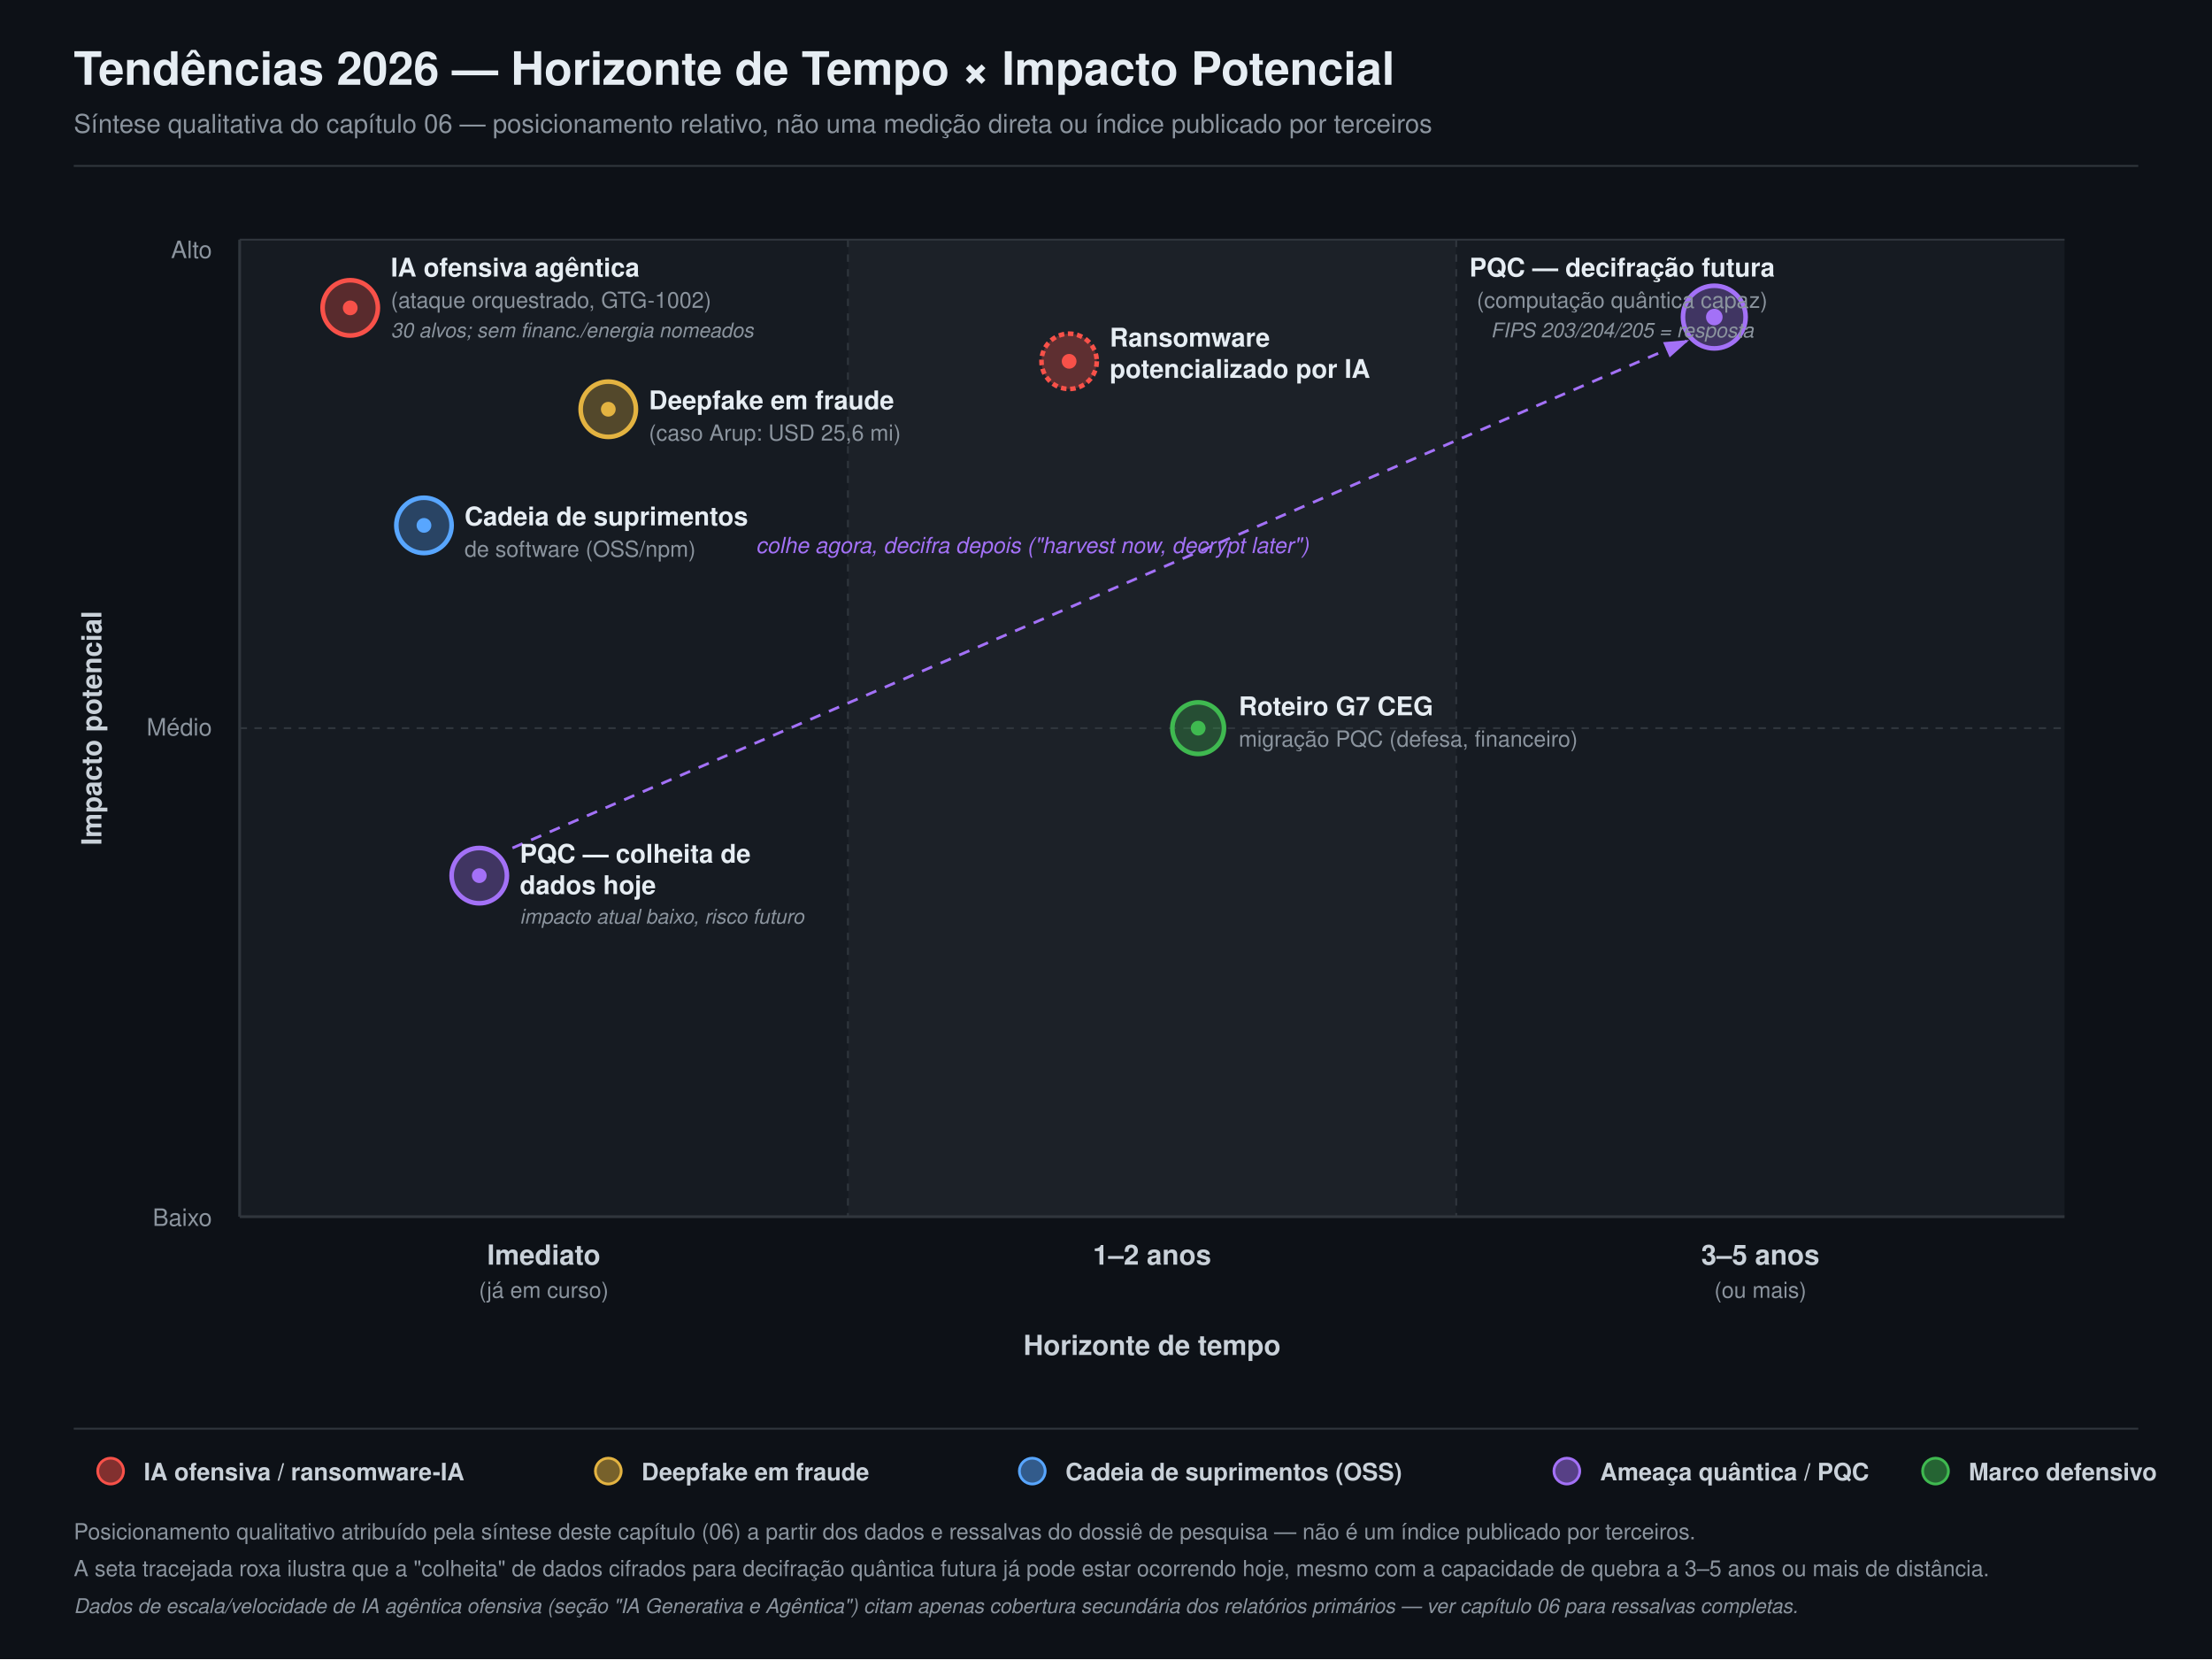
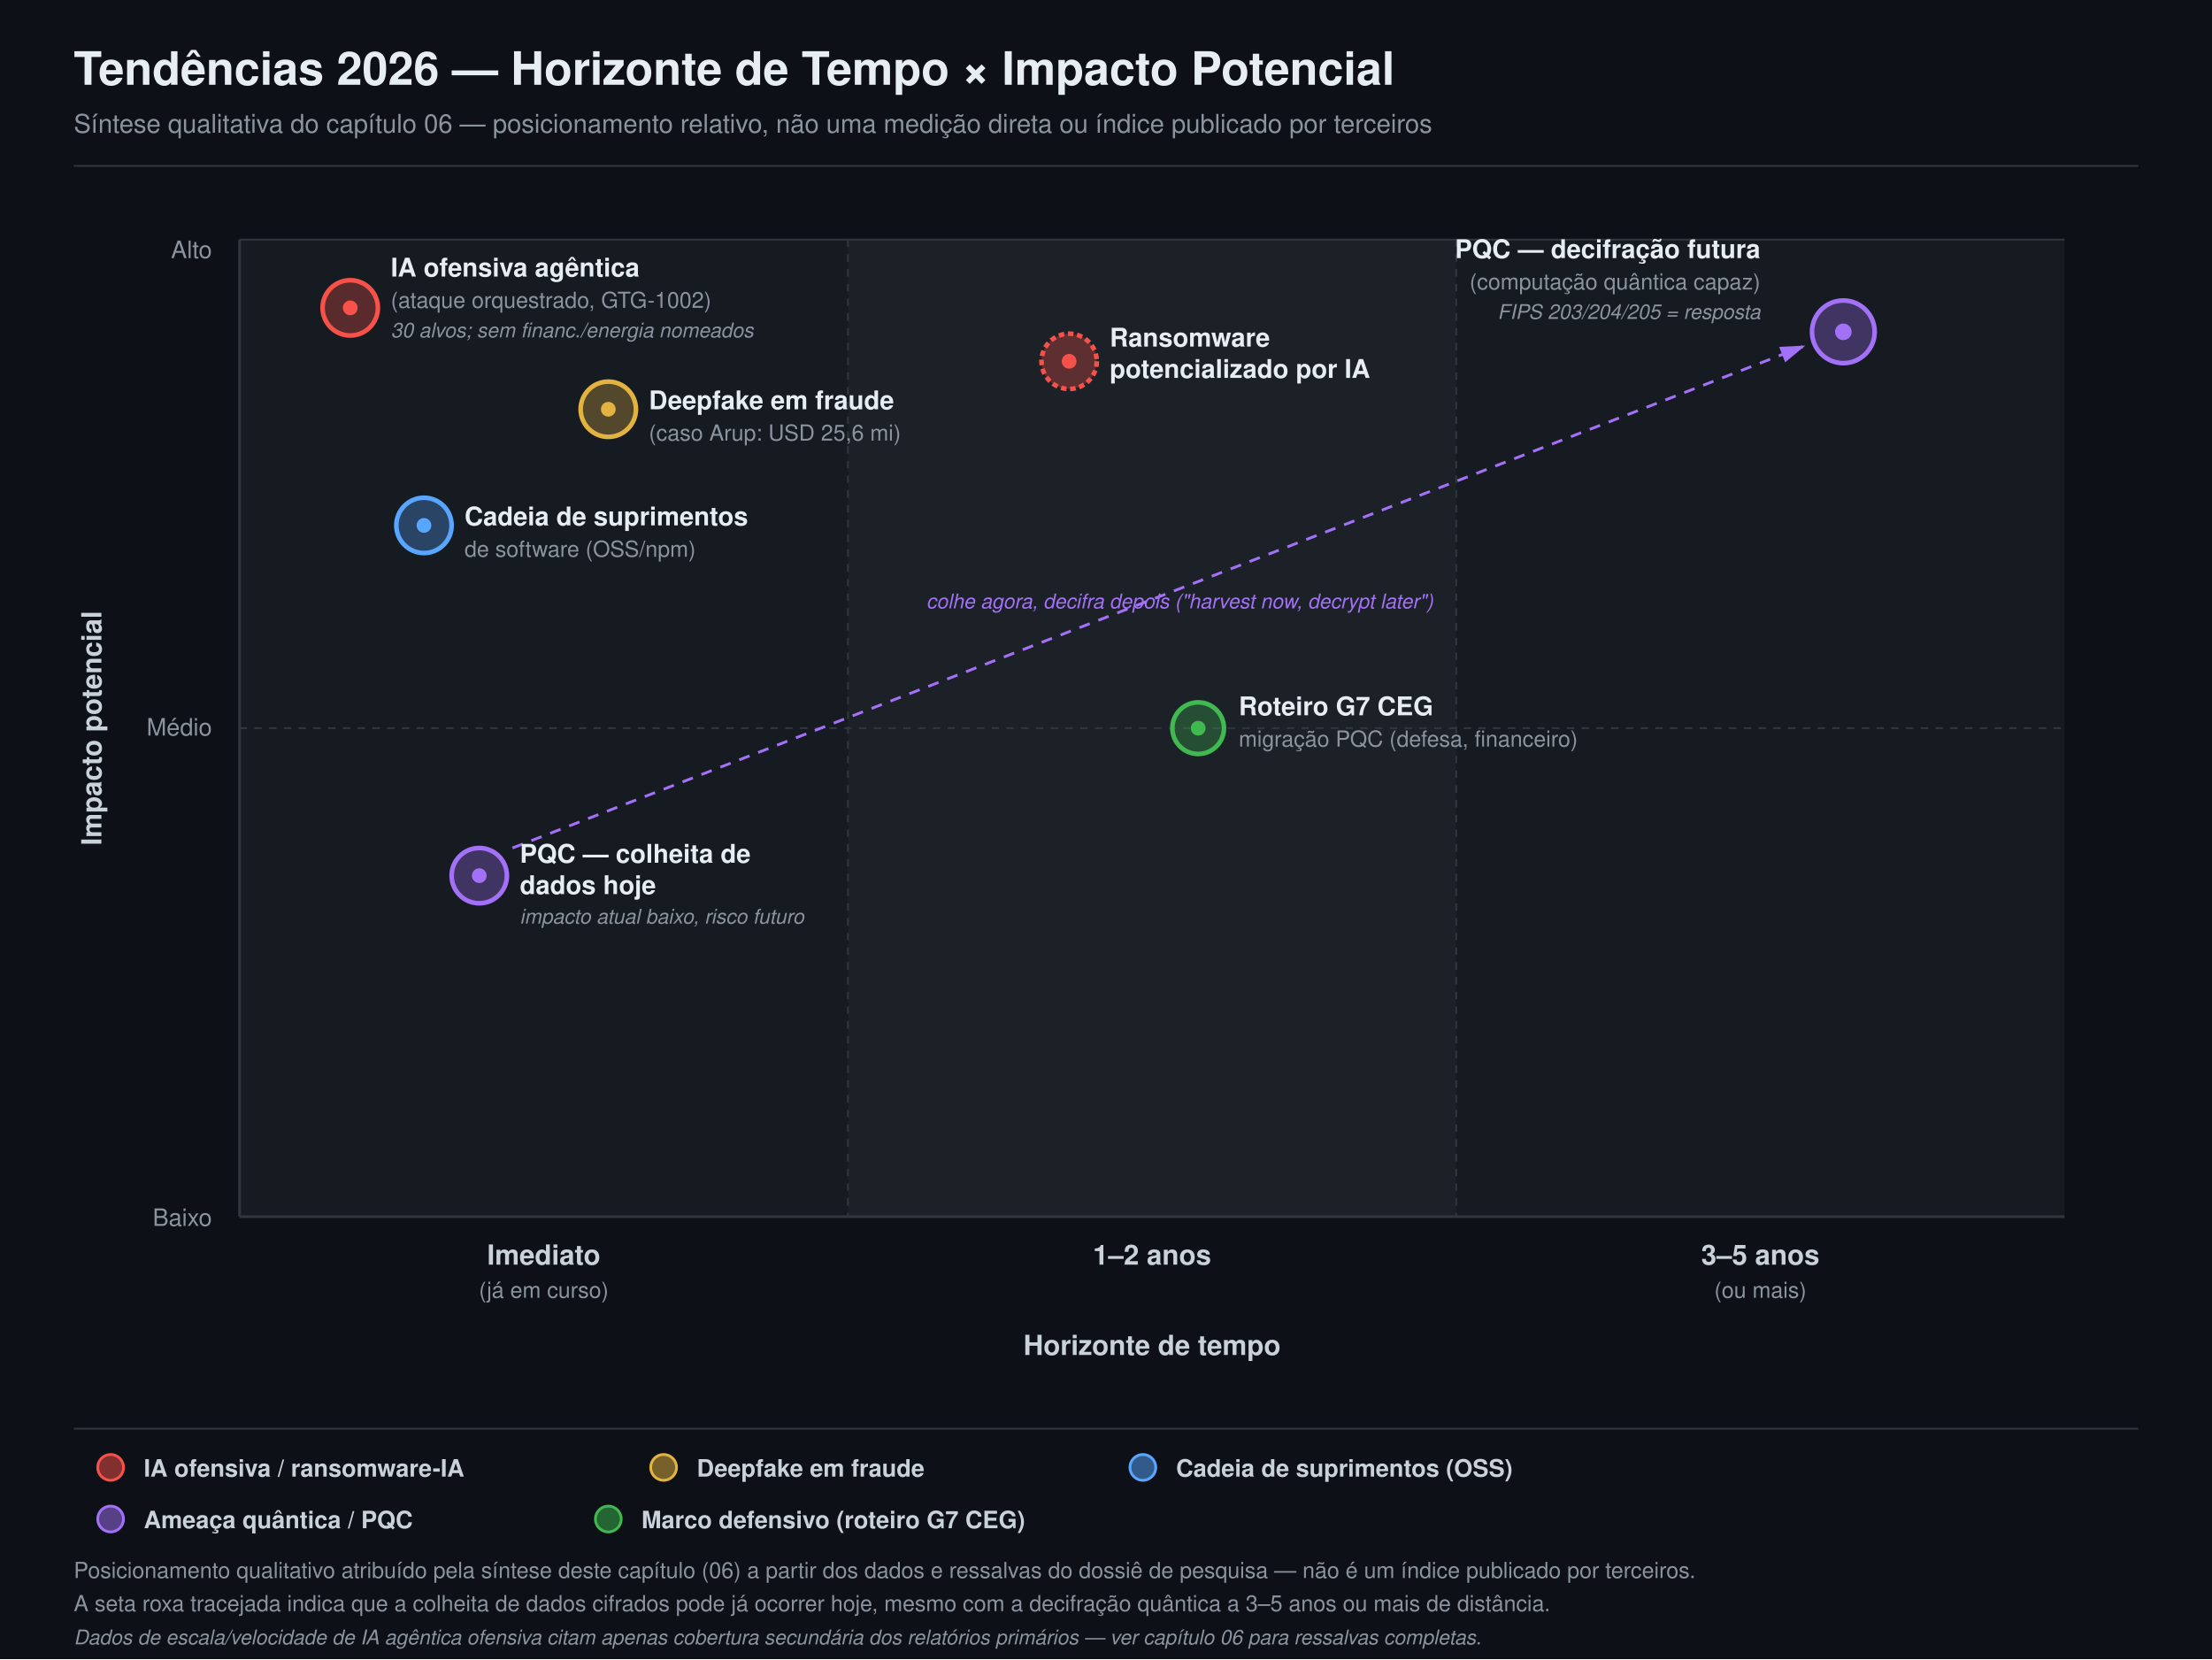
<svg xmlns="http://www.w3.org/2000/svg" viewBox="0 0 1200 900" width="1200" height="900" font-family="Segoe UI, Helvetica, Arial, sans-serif">
  <rect x="0" y="0" width="1200" height="900" fill="#0d1117" />
  <text x="40" y="46" fill="#e6edf3" font-size="25" font-weight="bold">Tendências 2026 — Horizonte de Tempo × Impacto Potencial</text>
  <text x="40" y="72" fill="#8b949e" font-size="14">Síntese qualitativa do capítulo 06 — posicionamento relativo, não uma medição direta ou índice publicado por terceiros</text>
  <line x1="40" y1="90" x2="1160" y2="90" stroke="#30363d" stroke-width="1" />
  <rect x="130" y="130" width="330" height="530" fill="#161b22" />
  <rect x="460" y="130" width="330" height="530" fill="#1c2128" />
  <rect x="790" y="130" width="330" height="530" fill="#161b22" />
  <line x1="130" y1="660" x2="1120" y2="660" stroke="#30363d" stroke-width="1.5" />
  <line x1="130" y1="395" x2="1120" y2="395" stroke="#30363d" stroke-width="1" stroke-dasharray="4,4" />
  <line x1="130" y1="130" x2="1120" y2="130" stroke="#30363d" stroke-width="1" />
  <line x1="460" y1="130" x2="460" y2="660" stroke="#30363d" stroke-width="1" stroke-dasharray="4,4" />
  <line x1="790" y1="130" x2="790" y2="660" stroke="#30363d" stroke-width="1" stroke-dasharray="4,4" />
  <line x1="130" y1="130" x2="130" y2="660" stroke="#30363d" stroke-width="1.5" />
  <text x="115" y="140" fill="#8b949e" font-size="13" text-anchor="end">Alto</text>
  <text x="115" y="399" fill="#8b949e" font-size="13" text-anchor="end">Médio</text>
  <text x="115" y="665" fill="#8b949e" font-size="13" text-anchor="end">Baixo</text>
  <text x="55" y="395" fill="#c9d1d9" font-size="15" font-weight="bold" text-anchor="middle" transform="rotate(-90 55 395)">Impacto potencial</text>
  <text x="295" y="686" fill="#c9d1d9" font-size="15" font-weight="bold" text-anchor="middle">Imediato</text>
  <text x="295" y="704" fill="#8b949e" font-size="12" text-anchor="middle">(já em curso)</text>
  <text x="625" y="686" fill="#c9d1d9" font-size="15" font-weight="bold" text-anchor="middle">1–2 anos</text>
  <text x="955" y="686" fill="#c9d1d9" font-size="15" font-weight="bold" text-anchor="middle">3–5 anos</text>
  <text x="955" y="704" fill="#8b949e" font-size="12" text-anchor="middle">(ou mais)</text>
  <text x="625" y="735" fill="#c9d1d9" font-size="15" font-weight="bold" text-anchor="middle">Horizonte de tempo</text>
-   <line x1="278" y1="460" x2="915" y2="185" stroke="#a371f7" stroke-width="1.5" stroke-dasharray="6,5" marker-end="url(#arrowPurple)" />
-   <text x="560" y="300" fill="#a371f7" font-size="12" font-style="italic" text-anchor="middle">colhe agora, decifra depois ("harvest now, decrypt later")</text>
+   <line x1="278" y1="460" x2="978" y2="188" stroke="#a371f7" stroke-width="1.5" stroke-dasharray="6,5" marker-end="url(#arrowPurple)" />
+   <text x="640" y="330" fill="#a371f7" font-size="11" font-style="italic" text-anchor="middle">colhe agora, decifra depois ("harvest now, decrypt later")</text>
  <defs>
    <marker id="arrowPurple" markerWidth="10" markerHeight="10" refX="8" refY="3" orient="auto" markerUnits="strokeWidth">
      <path d="M0,0 L0,6 L9,3 z" fill="#a371f7" />
    </marker>
  </defs>
  <circle cx="190" cy="167" r="15" fill="#f85149" fill-opacity="0.30" stroke="#f85149" stroke-width="2.5" />
  <circle cx="190" cy="167" r="4" fill="#f85149" />
  <text x="212" y="150" fill="#e6edf3" font-size="14" font-weight="bold">IA ofensiva agêntica</text>
  <text x="212" y="167" fill="#8b949e" font-size="12">(ataque orquestrado, GTG-1002)</text>
  <text x="212" y="183" fill="#8b949e" font-size="11" font-style="italic">30 alvos; sem financ./energia nomeados</text>
  <circle cx="330" cy="222" r="15" fill="#e3b341" fill-opacity="0.30" stroke="#e3b341" stroke-width="2.5" />
  <circle cx="330" cy="222" r="4" fill="#e3b341" />
  <text x="352" y="222" fill="#e6edf3" font-size="14" font-weight="bold">Deepfake em fraude</text>
  <text x="352" y="239" fill="#8b949e" font-size="12">(caso Arup: USD 25,6 mi)</text>
  <circle cx="230" cy="285" r="15" fill="#58a6ff" fill-opacity="0.30" stroke="#58a6ff" stroke-width="2.5" />
  <circle cx="230" cy="285" r="4" fill="#58a6ff" />
  <text x="252" y="285" fill="#e6edf3" font-size="14" font-weight="bold">Cadeia de suprimentos</text>
  <text x="252" y="302" fill="#8b949e" font-size="12">de software (OSS/npm)</text>
  <circle cx="580" cy="196" r="15" fill="#f85149" fill-opacity="0.30" stroke="#f85149" stroke-width="2.5" stroke-dasharray="3,2" />
  <circle cx="580" cy="196" r="4" fill="#f85149" />
  <text x="602" y="188" fill="#e6edf3" font-size="14" font-weight="bold">Ransomware</text>
  <text x="602" y="205" fill="#e6edf3" font-size="14" font-weight="bold">potencializado por IA</text>
  <circle cx="260" cy="475" r="15" fill="#a371f7" fill-opacity="0.30" stroke="#a371f7" stroke-width="2.5" />
  <circle cx="260" cy="475" r="4" fill="#a371f7" />
  <text x="282" y="468" fill="#e6edf3" font-size="14" font-weight="bold">PQC — colheita de</text>
  <text x="282" y="485" fill="#e6edf3" font-size="14" font-weight="bold">dados hoje</text>
  <text x="282" y="501" fill="#8b949e" font-size="11" font-style="italic">impacto atual baixo, risco futuro</text>
-   <circle cx="930" cy="172" r="17" fill="#a371f7" fill-opacity="0.30" stroke="#a371f7" stroke-width="2.5" />
-   <circle cx="930" cy="172" r="4.5" fill="#a371f7" />
-   <text x="880" y="150" fill="#e6edf3" font-size="14" font-weight="bold" text-anchor="middle">PQC — decifração futura</text>
-   <text x="880" y="167" fill="#8b949e" font-size="12" text-anchor="middle">(computação quântica capaz)</text>
-   <text x="880" y="183" fill="#8b949e" font-size="11" font-style="italic" text-anchor="middle">FIPS 203/204/205 = resposta</text>
+   <circle cx="1000" cy="180" r="17" fill="#a371f7" fill-opacity="0.30" stroke="#a371f7" stroke-width="2.5" />
+   <circle cx="1000" cy="180" r="4.5" fill="#a371f7" />
+   <text x="955" y="140" fill="#e6edf3" font-size="14" font-weight="bold" text-anchor="end">PQC — decifração futura</text>
+   <text x="955" y="157" fill="#8b949e" font-size="12" text-anchor="end">(computação quântica capaz)</text>
+   <text x="955" y="173" fill="#8b949e" font-size="11" font-style="italic" text-anchor="end">FIPS 203/204/205 = resposta</text>
  <circle cx="650" cy="395" r="14" fill="#3fb950" fill-opacity="0.30" stroke="#3fb950" stroke-width="2.5" />
  <circle cx="650" cy="395" r="4" fill="#3fb950" />
  <text x="672" y="388" fill="#e6edf3" font-size="14" font-weight="bold">Roteiro G7 CEG</text>
  <text x="672" y="405" fill="#8b949e" font-size="12">migração PQC (defesa, financeiro)</text>
  <line x1="40" y1="775" x2="1160" y2="775" stroke="#30363d" stroke-width="1" />
-   <circle cx="60" cy="798" r="7" fill="#f85149" fill-opacity="0.5" stroke="#f85149" stroke-width="1.5" />
-   <text x="78" y="803" fill="#c9d1d9" font-size="13" font-weight="bold">IA ofensiva / ransomware-IA</text>
-   <circle cx="330" cy="798" r="7" fill="#e3b341" fill-opacity="0.5" stroke="#e3b341" stroke-width="1.5" />
-   <text x="348" y="803" fill="#c9d1d9" font-size="13" font-weight="bold">Deepfake em fraude</text>
-   <circle cx="560" cy="798" r="7" fill="#58a6ff" fill-opacity="0.5" stroke="#58a6ff" stroke-width="1.5" />
-   <text x="578" y="803" fill="#c9d1d9" font-size="13" font-weight="bold">Cadeia de suprimentos (OSS)</text>
-   <circle cx="850" cy="798" r="7" fill="#a371f7" fill-opacity="0.5" stroke="#a371f7" stroke-width="1.5" />
-   <text x="868" y="803" fill="#c9d1d9" font-size="13" font-weight="bold">Ameaça quântica / PQC</text>
-   <circle cx="1050" cy="798" r="7" fill="#3fb950" fill-opacity="0.5" stroke="#3fb950" stroke-width="1.5" />
-   <text x="1068" y="803" fill="#c9d1d9" font-size="13" font-weight="bold">Marco defensivo</text>
-   <text x="40" y="835" fill="#8b949e" font-size="12">Posicionamento qualitativo atribuído pela síntese deste capítulo (06) a partir dos dados e ressalvas do dossiê de pesquisa — não é um índice publicado por terceiros.</text>
-   <text x="40" y="855" fill="#8b949e" font-size="12">A seta tracejada roxa ilustra que a "colheita" de dados cifrados para decifração quântica futura já pode estar ocorrendo hoje, mesmo com a capacidade de quebra a 3–5 anos ou mais de distância.</text>
-   <text x="40" y="875" fill="#8b949e" font-size="11" font-style="italic">Dados de escala/velocidade de IA agêntica ofensiva (seção "IA Generativa e Agêntica") citam apenas cobertura secundária dos relatórios primários — ver capítulo 06 para ressalvas completas.</text>
+   <circle cx="60" cy="796" r="7" fill="#f85149" fill-opacity="0.5" stroke="#f85149" stroke-width="1.5" />
+   <text x="78" y="801" fill="#c9d1d9" font-size="13" font-weight="bold">IA ofensiva / ransomware-IA</text>
+   <circle cx="360" cy="796" r="7" fill="#e3b341" fill-opacity="0.5" stroke="#e3b341" stroke-width="1.5" />
+   <text x="378" y="801" fill="#c9d1d9" font-size="13" font-weight="bold">Deepfake em fraude</text>
+   <circle cx="620" cy="796" r="7" fill="#58a6ff" fill-opacity="0.5" stroke="#58a6ff" stroke-width="1.5" />
+   <text x="638" y="801" fill="#c9d1d9" font-size="13" font-weight="bold">Cadeia de suprimentos (OSS)</text>
+   <circle cx="60" cy="824" r="7" fill="#a371f7" fill-opacity="0.5" stroke="#a371f7" stroke-width="1.5" />
+   <text x="78" y="829" fill="#c9d1d9" font-size="13" font-weight="bold">Ameaça quântica / PQC</text>
+   <circle cx="330" cy="824" r="7" fill="#3fb950" fill-opacity="0.5" stroke="#3fb950" stroke-width="1.5" />
+   <text x="348" y="829" fill="#c9d1d9" font-size="13" font-weight="bold">Marco defensivo (roteiro G7 CEG)</text>
+   <text x="40" y="856" fill="#8b949e" font-size="12">Posicionamento qualitativo atribuído pela síntese deste capítulo (06) a partir dos dados e ressalvas do dossiê de pesquisa — não é um índice publicado por terceiros.</text>
+   <text x="40" y="874" fill="#8b949e" font-size="12">A seta roxa tracejada indica que a colheita de dados cifrados pode já ocorrer hoje, mesmo com a decifração quântica a 3–5 anos ou mais de distância.</text>
+   <text x="40" y="892" fill="#8b949e" font-size="11" font-style="italic">Dados de escala/velocidade de IA agêntica ofensiva citam apenas cobertura secundária dos relatórios primários — ver capítulo 06 para ressalvas completas.</text>
</svg>
